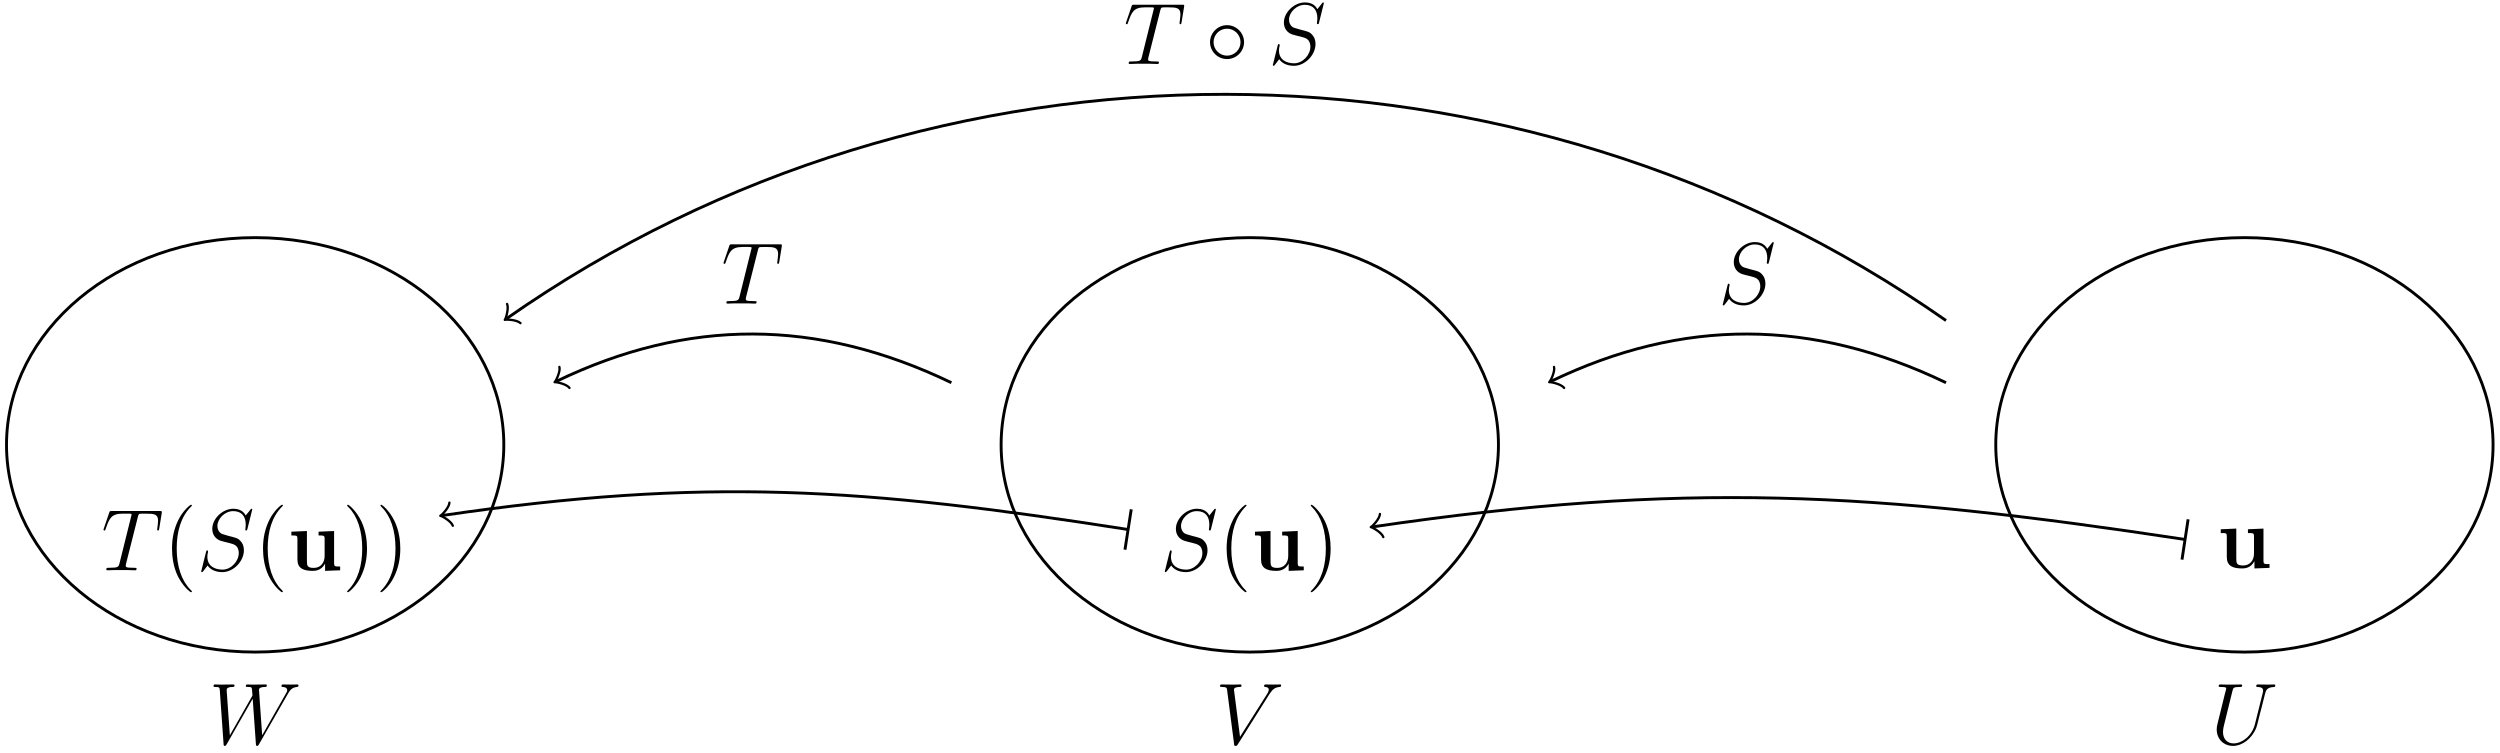
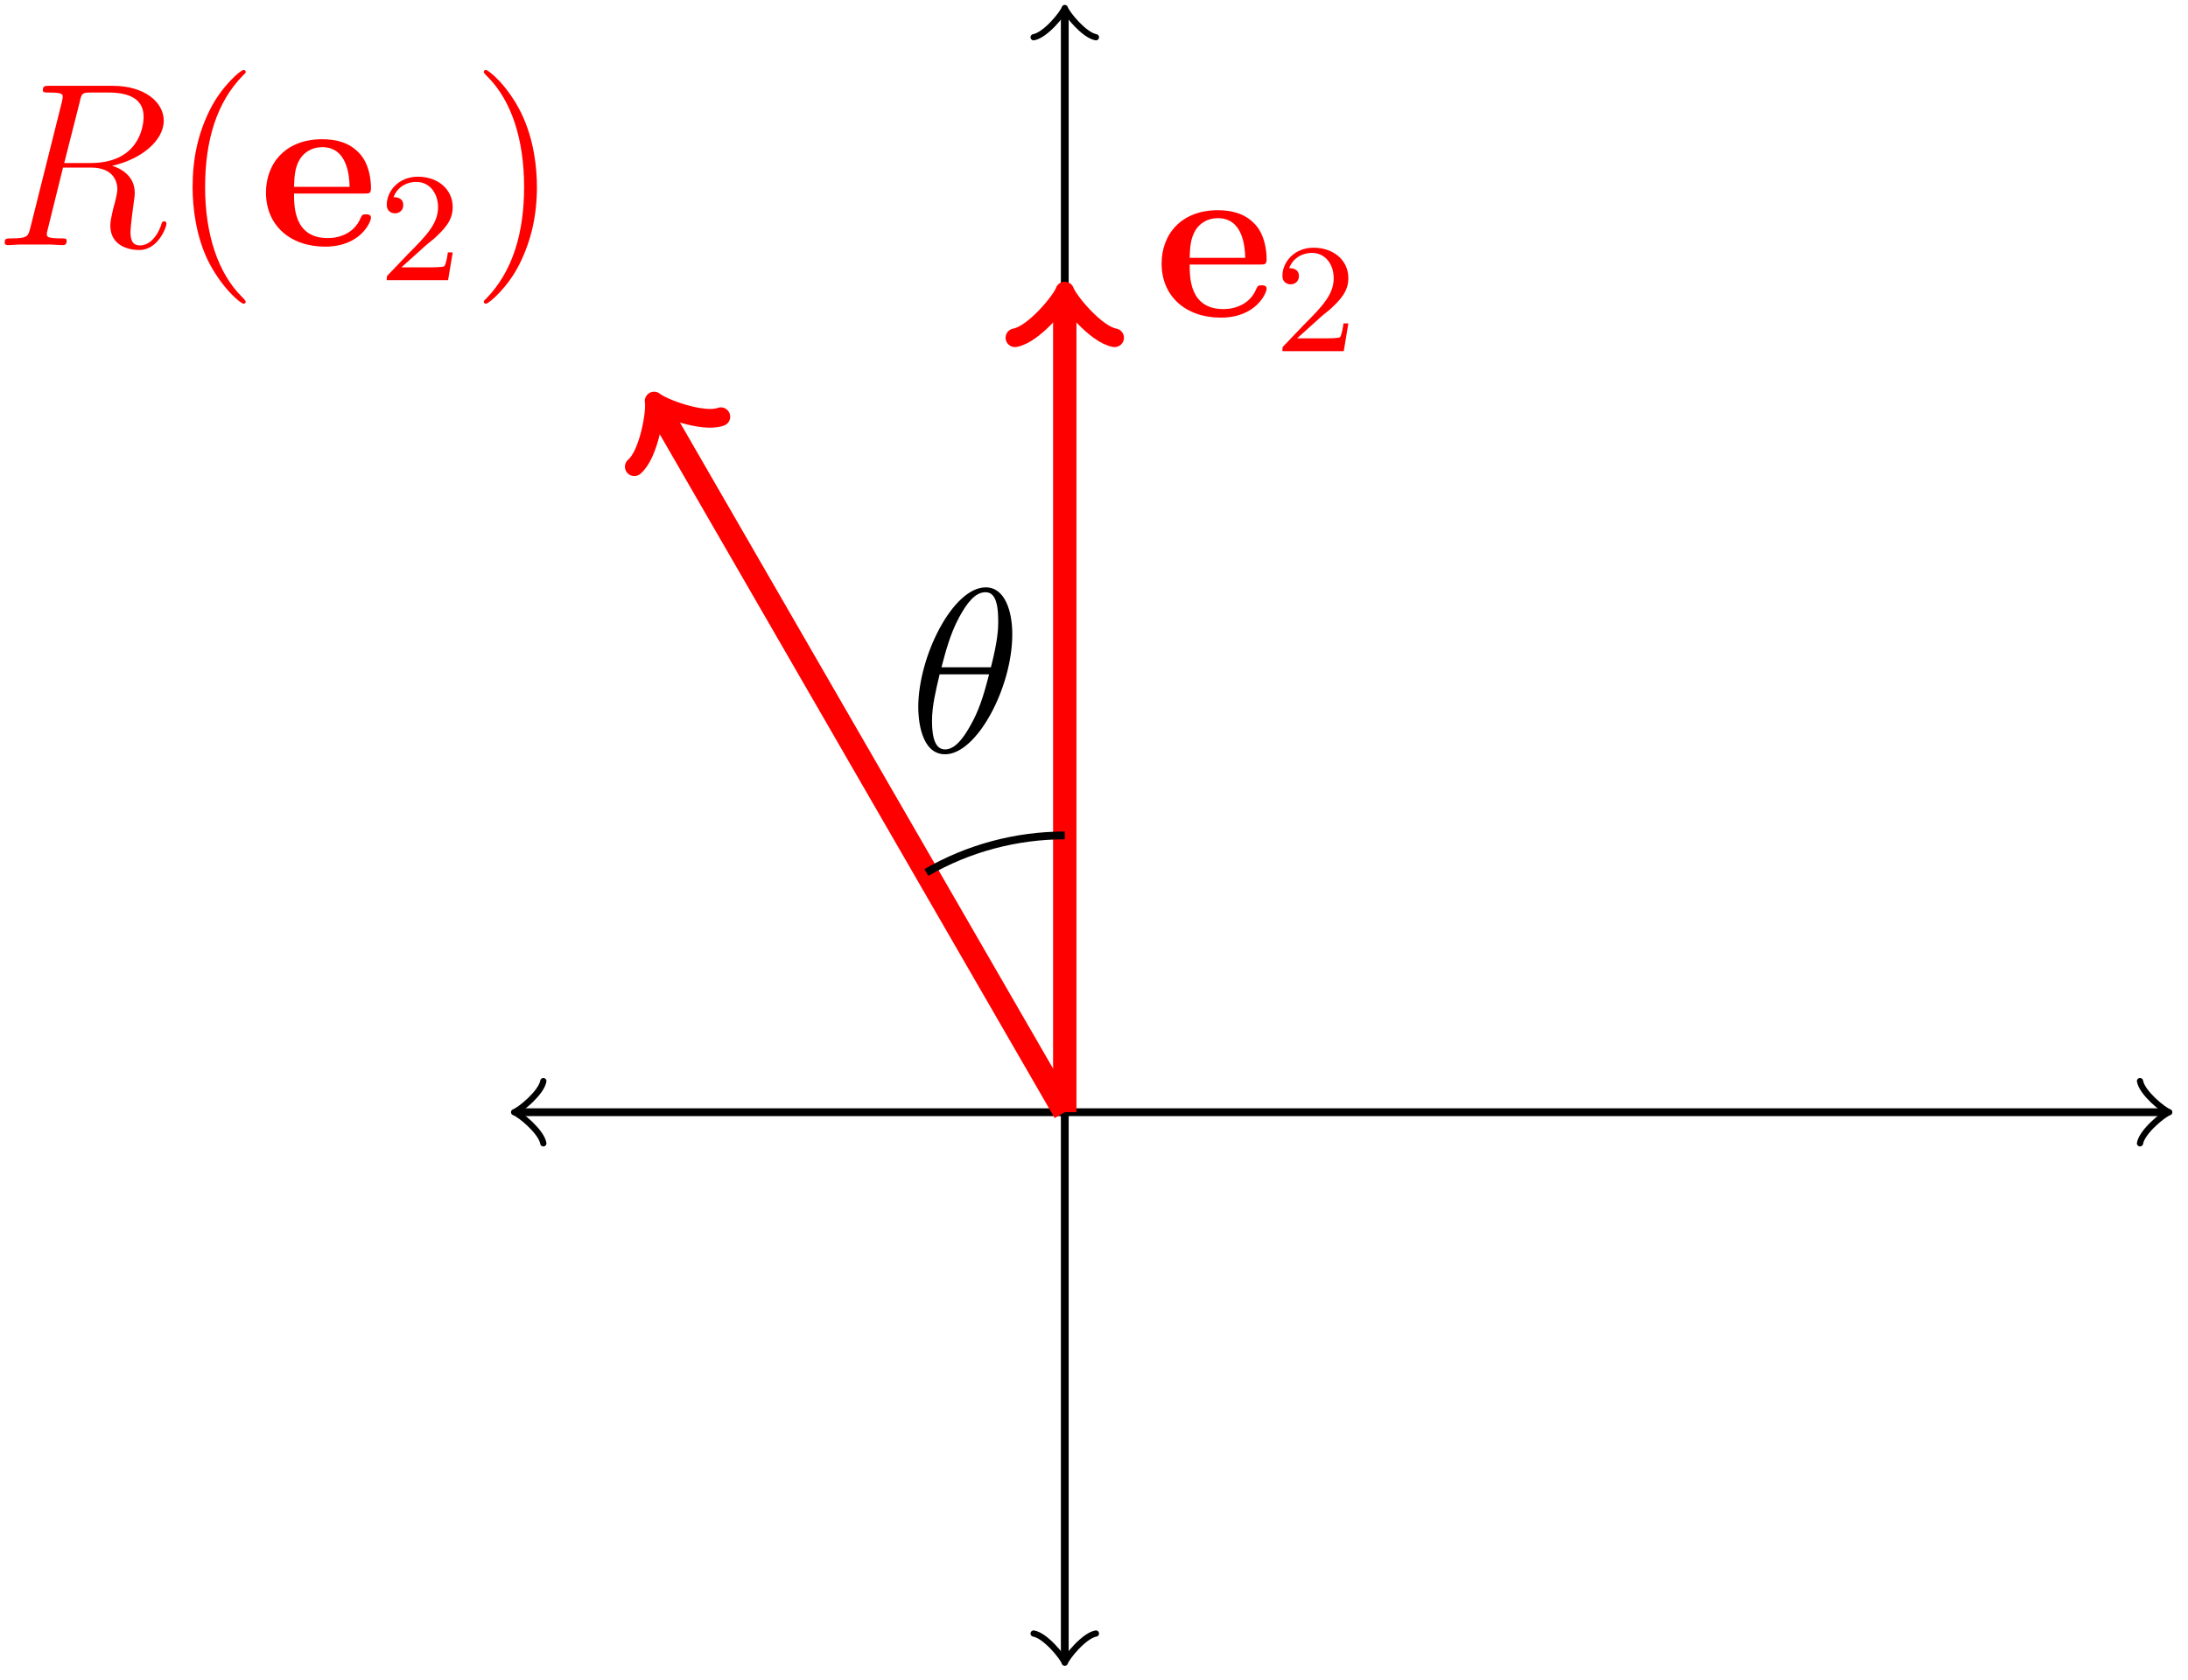
- <svg xmlns="http://www.w3.org/2000/svg" xmlns:xlink="http://www.w3.org/1999/xlink" width="342pt" height="103pt" viewBox="0 0 342 103" version="1.1">
+ <svg xmlns="http://www.w3.org/2000/svg" xmlns:xlink="http://www.w3.org/1999/xlink" width="112pt" height="86pt" viewBox="0 0 112 86" version="1.1">
  <defs>
    <g>
      <symbol overflow="visible" id="glyph0-0">
        <path style="stroke:none;" d="" />
      </symbol>
      <symbol overflow="visible" id="glyph0-1">
-         <path style="stroke:none;" d="M 6.047 -2.75 C 5.625 -1.078 4.25 -0.094 3.125 -0.094 C 2.266 -0.094 1.672 -0.672 1.672 -1.656 C 1.672 -1.703 1.672 -2.062 1.812 -2.594 L 2.969 -7.297 C 3.078 -7.703 3.109 -7.812 3.953 -7.812 C 4.172 -7.812 4.297 -7.812 4.297 -8.031 C 4.297 -8.156 4.188 -8.156 4.109 -8.156 C 3.891 -8.156 3.641 -8.141 3.422 -8.141 L 2.016 -8.141 C 1.781 -8.141 1.531 -8.156 1.297 -8.156 C 1.219 -8.156 1.078 -8.156 1.078 -7.938 C 1.078 -7.812 1.156 -7.812 1.391 -7.812 C 2.109 -7.812 2.109 -7.719 2.109 -7.594 C 2.109 -7.516 2.016 -7.172 1.953 -6.969 L 0.922 -2.781 C 0.891 -2.656 0.812 -2.328 0.812 -2.016 C 0.812 -0.688 1.75 0.25 3.062 0.25 C 4.266 0.25 5.609 -0.703 6.219 -2.219 C 6.297 -2.422 6.406 -2.844 6.484 -3.172 C 6.594 -3.594 6.844 -4.656 6.938 -4.953 L 7.391 -6.75 C 7.547 -7.375 7.641 -7.766 8.688 -7.812 C 8.781 -7.828 8.828 -7.922 8.828 -8.031 C 8.828 -8.156 8.719 -8.156 8.672 -8.156 C 8.516 -8.156 8.297 -8.141 8.125 -8.141 L 7.562 -8.141 C 6.828 -8.141 6.438 -8.156 6.438 -8.156 C 6.359 -8.156 6.219 -8.156 6.219 -7.938 C 6.219 -7.812 6.312 -7.812 6.391 -7.812 C 7.109 -7.797 7.156 -7.516 7.156 -7.297 C 7.156 -7.203 7.156 -7.156 7.109 -7 Z M 6.047 -2.75 " />
-       </symbol>
-       <symbol overflow="visible" id="glyph0-2">
-         <path style="stroke:none;" d="M 7.406 -6.844 C 7.812 -7.484 8.172 -7.766 8.781 -7.812 C 8.906 -7.828 9 -7.828 9 -8.047 C 9 -8.094 8.984 -8.156 8.875 -8.156 C 8.656 -8.156 8.141 -8.141 7.922 -8.141 C 7.578 -8.141 7.219 -8.156 6.891 -8.156 C 6.797 -8.156 6.672 -8.156 6.672 -7.938 C 6.672 -7.828 6.781 -7.812 6.828 -7.812 C 7.266 -7.781 7.312 -7.562 7.312 -7.422 C 7.312 -7.25 7.141 -6.969 7.141 -6.953 L 3.375 -1 L 2.547 -7.453 C 2.547 -7.797 3.172 -7.812 3.297 -7.812 C 3.484 -7.812 3.578 -7.812 3.578 -8.047 C 3.578 -8.156 3.453 -8.156 3.422 -8.156 C 3.219 -8.156 2.969 -8.141 2.766 -8.141 L 2.109 -8.141 C 1.234 -8.141 0.875 -8.156 0.859 -8.156 C 0.781 -8.156 0.641 -8.156 0.641 -7.953 C 0.641 -7.812 0.734 -7.812 0.922 -7.812 C 1.531 -7.812 1.562 -7.703 1.609 -7.406 L 2.562 -0.031 C 2.594 0.219 2.594 0.25 2.766 0.25 C 2.906 0.25 2.969 0.219 3.078 0.031 Z M 7.406 -6.844 " />
-       </symbol>
-       <symbol overflow="visible" id="glyph0-3">
-         <path style="stroke:none;" d="M 10.797 -6.844 C 11.062 -7.297 11.328 -7.75 12.047 -7.812 C 12.156 -7.828 12.266 -7.844 12.266 -8.031 C 12.266 -8.156 12.156 -8.156 12.125 -8.156 C 12.094 -8.156 12.016 -8.141 11.219 -8.141 C 10.859 -8.141 10.5 -8.156 10.141 -8.156 C 10.078 -8.156 9.938 -8.156 9.938 -7.938 C 9.938 -7.828 10.031 -7.812 10.094 -7.812 C 10.344 -7.812 10.719 -7.734 10.719 -7.359 C 10.719 -7.203 10.672 -7.125 10.547 -6.922 L 7.297 -1.203 L 6.859 -7.438 C 6.859 -7.578 7 -7.812 7.656 -7.812 C 7.812 -7.812 7.938 -7.812 7.938 -8.047 C 7.938 -8.156 7.812 -8.156 7.75 -8.156 C 7.344 -8.156 6.891 -8.141 6.469 -8.141 L 5.844 -8.141 C 5.672 -8.141 5.453 -8.156 5.266 -8.156 C 5.203 -8.156 5.062 -8.156 5.062 -7.938 C 5.062 -7.812 5.141 -7.812 5.344 -7.812 C 5.891 -7.812 5.891 -7.812 5.938 -7.078 L 5.969 -6.641 L 2.875 -1.203 L 2.438 -7.375 C 2.438 -7.5 2.438 -7.812 3.25 -7.812 C 3.375 -7.812 3.516 -7.812 3.516 -8.031 C 3.516 -8.156 3.406 -8.156 3.328 -8.156 C 2.922 -8.156 2.469 -8.141 2.047 -8.141 L 1.422 -8.141 C 1.25 -8.141 1.031 -8.156 0.844 -8.156 C 0.781 -8.156 0.641 -8.156 0.641 -7.938 C 0.641 -7.812 0.734 -7.812 0.891 -7.812 C 1.453 -7.812 1.469 -7.75 1.5 -7.359 L 2.016 -0.031 C 2.031 0.172 2.047 0.25 2.188 0.25 C 2.312 0.25 2.328 0.203 2.438 0.031 L 6 -6.203 L 6.438 -0.031 C 6.453 0.172 6.469 0.25 6.609 0.25 C 6.734 0.25 6.766 0.188 6.859 0.031 Z M 10.797 -6.844 " />
-       </symbol>
-       <symbol overflow="visible" id="glyph0-4">
-         <path style="stroke:none;" d="M 7.594 -8.312 C 7.594 -8.422 7.5 -8.422 7.484 -8.422 C 7.438 -8.422 7.422 -8.406 7.281 -8.219 C 7.203 -8.141 6.719 -7.516 6.703 -7.5 C 6.312 -8.281 5.516 -8.422 5.016 -8.422 C 3.5 -8.422 2.125 -7.031 2.125 -5.672 C 2.125 -4.781 2.672 -4.25 3.25 -4.047 C 3.375 -4 4.094 -3.812 4.453 -3.734 C 5.062 -3.562 5.219 -3.516 5.469 -3.25 C 5.516 -3.188 5.75 -2.922 5.75 -2.359 C 5.75 -1.25 4.719 -0.094 3.531 -0.094 C 2.547 -0.094 1.453 -0.516 1.453 -1.859 C 1.453 -2.078 1.5 -2.359 1.547 -2.484 C 1.547 -2.516 1.547 -2.578 1.547 -2.609 C 1.547 -2.656 1.531 -2.719 1.438 -2.719 C 1.328 -2.719 1.312 -2.688 1.266 -2.484 L 0.656 -0.031 C 0.656 -0.031 0.609 0.125 0.609 0.141 C 0.609 0.25 0.703 0.25 0.734 0.25 C 0.781 0.25 0.781 0.234 0.938 0.062 L 1.484 -0.656 C 1.766 -0.234 2.391 0.25 3.5 0.25 C 5.047 0.25 6.453 -1.25 6.453 -2.734 C 6.453 -3.234 6.328 -3.688 5.875 -4.125 C 5.625 -4.375 5.422 -4.438 4.312 -4.719 C 3.516 -4.938 3.406 -4.969 3.188 -5.156 C 2.984 -5.359 2.828 -5.656 2.828 -6.062 C 2.828 -7.062 3.844 -8.094 4.984 -8.094 C 6.156 -8.094 6.703 -7.375 6.703 -6.234 C 6.703 -5.922 6.641 -5.609 6.641 -5.562 C 6.641 -5.453 6.734 -5.453 6.781 -5.453 C 6.891 -5.453 6.891 -5.484 6.938 -5.672 Z M 7.594 -8.312 " />
-       </symbol>
-       <symbol overflow="visible" id="glyph0-5">
-         <path style="stroke:none;" d="M 4.984 -7.297 C 5.062 -7.578 5.078 -7.688 5.266 -7.734 C 5.359 -7.75 5.75 -7.75 6 -7.75 C 7.203 -7.75 7.75 -7.703 7.75 -6.781 C 7.75 -6.594 7.703 -6.141 7.641 -5.703 L 7.625 -5.562 C 7.625 -5.516 7.672 -5.438 7.75 -5.438 C 7.859 -5.438 7.859 -5.5 7.906 -5.688 L 8.25 -7.812 C 8.266 -7.906 8.266 -7.938 8.266 -7.969 C 8.266 -8.109 8.203 -8.109 7.953 -8.109 L 1.422 -8.109 C 1.141 -8.109 1.141 -8.094 1.062 -7.875 L 0.328 -5.719 C 0.328 -5.703 0.281 -5.562 0.281 -5.562 C 0.281 -5.5 0.328 -5.438 0.406 -5.438 C 0.5 -5.438 0.531 -5.484 0.578 -5.641 C 1.078 -7.094 1.328 -7.75 2.922 -7.75 L 3.719 -7.75 C 4 -7.75 4.125 -7.75 4.125 -7.625 C 4.125 -7.594 4.125 -7.562 4.062 -7.344 L 2.469 -0.938 C 2.344 -0.469 2.312 -0.344 1.047 -0.344 C 0.75 -0.344 0.672 -0.344 0.672 -0.125 C 0.672 0 0.797 0 0.859 0 C 1.156 0 1.469 -0.031 1.766 -0.031 L 3.641 -0.031 C 3.938 -0.031 4.25 0 4.547 0 C 4.688 0 4.812 0 4.812 -0.234 C 4.812 -0.344 4.719 -0.344 4.406 -0.344 C 3.328 -0.344 3.328 -0.453 3.328 -0.641 C 3.328 -0.641 3.328 -0.734 3.375 -0.922 Z M 4.984 -7.297 " />
+         <path style="stroke:none;" d="M 5.406 -2.641 C 5.672 -2.641 5.75 -2.641 5.75 -2.938 C 5.75 -3.297 5.672 -4.203 5.109 -4.75 C 4.609 -5.266 3.938 -5.422 3.25 -5.422 C 1.391 -5.422 0.375 -4.203 0.375 -2.688 C 0.375 -1.016 1.609 0.078 3.406 0.078 C 5.219 0.078 5.75 -1.188 5.75 -1.406 C 5.75 -1.578 5.562 -1.578 5.5 -1.578 C 5.312 -1.578 5.297 -1.547 5.219 -1.391 C 4.906 -0.609 4.125 -0.359 3.547 -0.359 C 1.812 -0.359 1.812 -1.969 1.812 -2.641 Z M 1.812 -2.984 C 1.828 -3.484 1.844 -3.938 2.094 -4.375 C 2.312 -4.75 2.734 -5.016 3.25 -5.016 C 4.531 -5.016 4.641 -3.578 4.656 -2.984 Z M 1.812 -2.984 " />
      </symbol>
      <symbol overflow="visible" id="glyph1-0">
        <path style="stroke:none;" d="" />
      </symbol>
      <symbol overflow="visible" id="glyph1-1">
-         <path style="stroke:none;" d="M 5.312 -2.984 C 5.312 -4.266 4.25 -5.312 2.984 -5.312 C 1.703 -5.312 0.656 -4.25 0.656 -2.984 C 0.656 -1.719 1.703 -0.672 2.984 -0.672 C 4.25 -0.672 5.312 -1.703 5.312 -2.984 Z M 2.984 -1.141 C 1.953 -1.141 1.141 -1.984 1.141 -2.984 C 1.141 -4 1.953 -4.828 2.984 -4.828 C 3.984 -4.828 4.828 -4.016 4.828 -2.984 C 4.828 -1.953 3.984 -1.141 2.984 -1.141 Z M 2.984 -1.141 " />
+         <path style="stroke:none;" d="M 2.25 -1.625 C 2.375 -1.75 2.703 -2.016 2.844 -2.125 C 3.328 -2.578 3.797 -3.016 3.797 -3.734 C 3.797 -4.688 3 -5.297 2.016 -5.297 C 1.047 -5.297 0.422 -4.578 0.422 -3.859 C 0.422 -3.469 0.734 -3.422 0.844 -3.422 C 1.016 -3.422 1.266 -3.531 1.266 -3.844 C 1.266 -4.25 0.859 -4.25 0.766 -4.25 C 1 -4.844 1.531 -5.031 1.922 -5.031 C 2.656 -5.031 3.047 -4.406 3.047 -3.734 C 3.047 -2.906 2.469 -2.297 1.516 -1.344 L 0.516 -0.297 C 0.422 -0.219 0.422 -0.203 0.422 0 L 3.562 0 L 3.797 -1.422 L 3.547 -1.422 C 3.531 -1.266 3.469 -0.875 3.375 -0.719 C 3.328 -0.656 2.719 -0.656 2.594 -0.656 L 1.172 -0.656 Z M 2.25 -1.625 " />
      </symbol>
      <symbol overflow="visible" id="glyph2-0">
        <path style="stroke:none;" d="" />
      </symbol>
      <symbol overflow="visible" id="glyph2-1">
-         <path style="stroke:none;" d="M 4.219 -5.281 L 4.219 -4.766 C 4.953 -4.766 5.047 -4.766 5.047 -4.297 L 5.047 -1.953 C 5.047 -1.047 4.5 -0.328 3.578 -0.328 C 2.672 -0.328 2.625 -0.625 2.625 -1.281 L 2.625 -5.375 L 0.5 -5.281 L 0.5 -4.766 C 1.25 -4.766 1.328 -4.766 1.328 -4.297 L 1.328 -1.469 C 1.328 -0.281 2.125 0.078 3.406 0.078 C 3.688 0.078 4.578 0.078 5.094 -0.891 L 5.109 -0.891 L 5.109 0.078 L 7.172 0 L 7.172 -0.516 C 6.438 -0.516 6.344 -0.516 6.344 -0.984 L 6.344 -5.375 Z M 4.219 -5.281 " />
+         <path style="stroke:none;" d="M 4.406 -7.344 C 4.5 -7.797 4.547 -7.812 5.016 -7.812 L 5.875 -7.812 C 6.906 -7.812 7.672 -7.5 7.672 -6.578 C 7.672 -5.969 7.359 -4.203 4.953 -4.203 L 3.609 -4.203 Z M 6.062 -4.062 C 7.547 -4.391 8.703 -5.344 8.703 -6.375 C 8.703 -7.297 7.75 -8.156 6.094 -8.156 L 2.859 -8.156 C 2.625 -8.156 2.516 -8.156 2.516 -7.938 C 2.516 -7.812 2.594 -7.812 2.828 -7.812 C 3.531 -7.812 3.531 -7.719 3.531 -7.594 C 3.531 -7.562 3.531 -7.5 3.484 -7.312 L 1.875 -0.891 C 1.766 -0.469 1.75 -0.344 0.922 -0.344 C 0.641 -0.344 0.562 -0.344 0.562 -0.125 C 0.562 0 0.688 0 0.734 0 C 0.938 0 1.188 -0.031 1.422 -0.031 L 2.828 -0.031 C 3.047 -0.031 3.297 0 3.516 0 C 3.609 0 3.734 0 3.734 -0.234 C 3.734 -0.344 3.641 -0.344 3.453 -0.344 C 2.719 -0.344 2.719 -0.438 2.719 -0.562 C 2.719 -0.578 2.719 -0.656 2.75 -0.75 L 3.547 -3.969 L 4.984 -3.969 C 6.125 -3.969 6.328 -3.25 6.328 -2.859 C 6.328 -2.672 6.219 -2.219 6.125 -1.906 C 6 -1.344 5.969 -1.219 5.969 -0.984 C 5.969 -0.141 6.656 0.25 7.453 0.25 C 8.422 0.25 8.844 -0.938 8.844 -1.094 C 8.844 -1.188 8.781 -1.219 8.719 -1.219 C 8.625 -1.219 8.594 -1.141 8.578 -1.047 C 8.281 -0.203 7.797 0.016 7.5 0.016 C 7.203 0.016 7 -0.125 7 -0.656 C 7 -0.938 7.141 -2.031 7.156 -2.094 C 7.219 -2.531 7.219 -2.578 7.219 -2.672 C 7.219 -3.547 6.516 -3.922 6.062 -4.062 Z M 6.062 -4.062 " />
+       </symbol>
+       <symbol overflow="visible" id="glyph2-2">
+         <path style="stroke:none;" d="M 5.297 -6.016 C 5.297 -7.234 4.906 -8.422 3.938 -8.422 C 2.266 -8.422 0.484 -4.906 0.484 -2.281 C 0.484 -1.734 0.594 0.125 1.859 0.125 C 3.484 0.125 5.297 -3.297 5.297 -6.016 Z M 1.672 -4.328 C 1.859 -5.031 2.109 -6.031 2.578 -6.891 C 2.969 -7.609 3.391 -8.172 3.922 -8.172 C 4.312 -8.172 4.578 -7.844 4.578 -6.688 C 4.578 -6.266 4.547 -5.672 4.203 -4.328 Z M 4.109 -3.969 C 3.812 -2.797 3.562 -2.047 3.125 -1.297 C 2.781 -0.688 2.359 -0.125 1.859 -0.125 C 1.5 -0.125 1.188 -0.406 1.188 -1.594 C 1.188 -2.359 1.391 -3.172 1.578 -3.969 Z M 4.109 -3.969 " />
      </symbol>
      <symbol overflow="visible" id="glyph3-0">
        <path style="stroke:none;" d="" />
      </symbol>
      <symbol overflow="visible" id="glyph3-1">
        <path style="stroke:none;" d="M 3.891 2.906 C 3.891 2.875 3.891 2.844 3.688 2.641 C 2.484 1.438 1.812 -0.531 1.812 -2.969 C 1.812 -5.297 2.375 -7.297 3.766 -8.703 C 3.891 -8.812 3.891 -8.828 3.891 -8.875 C 3.891 -8.938 3.828 -8.969 3.781 -8.969 C 3.625 -8.969 2.641 -8.109 2.062 -6.938 C 1.453 -5.719 1.172 -4.453 1.172 -2.969 C 1.172 -1.906 1.344 -0.484 1.953 0.781 C 2.672 2.219 3.641 3 3.781 3 C 3.828 3 3.891 2.969 3.891 2.906 Z M 3.891 2.906 " />
      </symbol>
      <symbol overflow="visible" id="glyph3-2">
        <path style="stroke:none;" d="M 3.375 -2.969 C 3.375 -3.891 3.25 -5.359 2.578 -6.75 C 1.875 -8.188 0.891 -8.969 0.766 -8.969 C 0.719 -8.969 0.656 -8.938 0.656 -8.875 C 0.656 -8.828 0.656 -8.812 0.859 -8.609 C 2.062 -7.406 2.719 -5.422 2.719 -2.984 C 2.719 -0.672 2.156 1.328 0.781 2.734 C 0.656 2.844 0.656 2.875 0.656 2.906 C 0.656 2.969 0.719 3 0.766 3 C 0.922 3 1.906 2.141 2.484 0.969 C 3.094 -0.25 3.375 -1.547 3.375 -2.969 Z M 3.375 -2.969 " />
      </symbol>
    </g>
  </defs>
  <g id="surface1">
-     <path style="fill:none;stroke-width:0.399;stroke-linecap:butt;stroke-linejoin:miter;stroke:rgb(0%,0%,0%);stroke-opacity:1;stroke-miterlimit:10;" d="M 34.016 -0 C 34.016 15.656 18.785 28.347 0 28.347 C -18.785 28.347 -34.015 15.656 -34.015 -0 C -34.015 -15.657 -18.785 -28.348 0 -28.348 C 18.785 -28.348 34.016 -15.657 34.016 -0 Z M 34.016 -0 " transform="matrix(1,0,0,-1,307.035,60.855)" />
-     <path style="fill:none;stroke-width:0.399;stroke-linecap:butt;stroke-linejoin:miter;stroke:rgb(0%,0%,0%);stroke-opacity:1;stroke-miterlimit:10;" d="M -102.047 -0 C -102.047 15.656 -117.277 28.347 -136.066 28.347 C -154.851 28.347 -170.082 15.656 -170.082 -0 C -170.082 -15.657 -154.851 -28.348 -136.066 -28.348 C -117.277 -28.348 -102.047 -15.657 -102.047 -0 Z M -102.047 -0 " transform="matrix(1,0,0,-1,307.035,60.855)" />
-     <path style="fill:none;stroke-width:0.399;stroke-linecap:butt;stroke-linejoin:miter;stroke:rgb(0%,0%,0%);stroke-opacity:1;stroke-miterlimit:10;" d="M -238.113 -0 C -238.113 15.656 -253.344 28.347 -272.129 28.347 C -290.914 28.347 -306.144 15.656 -306.144 -0 C -306.144 -15.657 -290.914 -28.348 -272.129 -28.348 C -253.344 -28.348 -238.113 -15.657 -238.113 -0 Z M -238.113 -0 " transform="matrix(1,0,0,-1,307.035,60.855)" />
+     <path style="fill:none;stroke-width:0.399;stroke-linecap:butt;stroke-linejoin:miter;stroke:rgb(0%,0%,0%);stroke-opacity:1;stroke-miterlimit:10;" d="M -27.887 -0 L 56.234 -0 " transform="matrix(1,0,0,-1,54.504,56.945)" />
+     <path style="fill:none;stroke-width:0.319;stroke-linecap:round;stroke-linejoin:round;stroke:rgb(0%,0%,0%);stroke-opacity:1;stroke-miterlimit:10;" d="M -1.197 1.594 C -1.095 0.996 -0.002 0.098 0.299 0 C -0.002 -0.101 -1.095 -0.996 -1.197 -1.593 " transform="matrix(-1,0,0,1,26.61548,56.945)" />
+     <path style="fill:none;stroke-width:0.319;stroke-linecap:round;stroke-linejoin:round;stroke:rgb(0%,0%,0%);stroke-opacity:1;stroke-miterlimit:10;" d="M -1.196 1.593 C -1.095 0.996 -0.001 0.101 0.3 -0 C -0.001 -0.098 -1.095 -0.996 -1.196 -1.594 " transform="matrix(1,0,0,-1,110.7393,56.945)" />
+     <path style="fill:none;stroke-width:0.399;stroke-linecap:butt;stroke-linejoin:miter;stroke:rgb(0%,0%,0%);stroke-opacity:1;stroke-miterlimit:10;" d="M -0 -27.887 L -0 56.234 " transform="matrix(1,0,0,-1,54.504,56.945)" />
+     <path style="fill:none;stroke-width:0.319;stroke-linecap:round;stroke-linejoin:round;stroke:rgb(0%,0%,0%);stroke-opacity:1;stroke-miterlimit:10;" d="M -1.197 1.594 C -1.095 0.996 -0.001 0.101 0.299 -0 C -0.001 -0.098 -1.095 -0.996 -1.197 -1.594 " transform="matrix(0,1,1,0,54.504,84.83352)" />
+     <path style="fill:none;stroke-width:0.319;stroke-linecap:round;stroke-linejoin:round;stroke:rgb(0%,0%,0%);stroke-opacity:1;stroke-miterlimit:10;" d="M -1.197 1.594 C -1.095 0.996 -0.001 0.098 0.3 0 C -0.001 -0.101 -1.095 -0.996 -1.197 -1.594 " transform="matrix(0,-1,-1,0,54.504,0.70966)" />
+     <path style="fill:none;stroke-width:1.196;stroke-linecap:butt;stroke-linejoin:miter;stroke:rgb(100%,0%,0%);stroke-opacity:1;stroke-miterlimit:10;" d="M -0 -0 L -0 41.562 " transform="matrix(1,0,0,-1,54.504,56.945)" />
+     <path style="fill:none;stroke-width:0.956;stroke-linecap:round;stroke-linejoin:round;stroke:rgb(100%,0%,0%);stroke-opacity:1;stroke-miterlimit:10;" d="M -1.912 2.551 C -1.752 1.594 -0.002 0.16 0.479 0 C -0.002 -0.16 -1.752 -1.594 -1.912 -2.551 " transform="matrix(0,-1,-1,0,54.504,15.38122)" />
+     <g style="fill:rgb(100%,0%,0%);fill-opacity:1;">
+       <use xlink:href="#glyph0-1" x="59.086" y="16.185" />
+     </g>
+     <g style="fill:rgb(100%,0%,0%);fill-opacity:1;">
+       <use xlink:href="#glyph1-1" x="65.223" y="17.979" />
+     </g>
+     <path style="fill:none;stroke-width:1.196;stroke-linecap:butt;stroke-linejoin:miter;stroke:rgb(100%,0%,0%);stroke-opacity:1;stroke-miterlimit:10;" d="M -0 -0 L -20.781 35.992 " transform="matrix(1,0,0,-1,54.504,56.945)" />
+     <path style="fill:none;stroke-width:0.956;stroke-linecap:round;stroke-linejoin:round;stroke:rgb(100%,0%,0%);stroke-opacity:1;stroke-miterlimit:10;" d="M -1.915 2.55 C -1.752 1.593 0 0.158 0.479 -0.001 C 0 -0.161 -1.753 -1.594 -1.914 -2.549 " transform="matrix(-0.5016,-0.86877,-0.86877,0.5016,33.72365,20.95225)" />
+     <g style="fill:rgb(100%,0%,0%);fill-opacity:1;">
+       <use xlink:href="#glyph2-1" x="-0.321" y="12.55" />
+     </g>
+     <g style="fill:rgb(100%,0%,0%);fill-opacity:1;">
+       <use xlink:href="#glyph3-1" x="8.687" y="12.55" />
+     </g>
+     <g style="fill:rgb(100%,0%,0%);fill-opacity:1;">
+       <use xlink:href="#glyph0-1" x="13.24" y="12.55" />
+     </g>
+     <g style="fill:rgb(100%,0%,0%);fill-opacity:1;">
+       <use xlink:href="#glyph1-1" x="19.376" y="14.344" />
+     </g>
+     <g style="fill:rgb(100%,0%,0%);fill-opacity:1;">
+       <use xlink:href="#glyph3-2" x="24.109" y="12.55" />
+     </g>
+     <path style="fill:none;stroke-width:0.399;stroke-linecap:butt;stroke-linejoin:miter;stroke:rgb(0%,0%,0%);stroke-opacity:1;stroke-miterlimit:10;" d="M -0 14.172 C -2.488 14.172 -4.934 13.519 -7.086 12.273 " transform="matrix(1,0,0,-1,54.504,56.945)" />
    <g style="fill:rgb(0%,0%,0%);fill-opacity:1;">
-       <use xlink:href="#glyph0-1" x="302.435" y="101.791" />
+       <use xlink:href="#glyph2-2" x="46.52" y="38.494" />
    </g>
-     <g style="fill:rgb(0%,0%,0%);fill-opacity:1;">
-       <use xlink:href="#glyph0-2" x="166.258" y="101.791" />
-     </g>
-     <g style="fill:rgb(0%,0%,0%);fill-opacity:1;">
-       <use xlink:href="#glyph0-3" x="28.568" y="101.791" />
-     </g>
-     <path style="fill:none;stroke-width:0.399;stroke-linecap:butt;stroke-linejoin:miter;stroke:rgb(0%,0%,0%);stroke-opacity:1;stroke-miterlimit:10;" d="M -40.82 8.503 C -59.199 17.347 -76.863 17.347 -94.832 8.703 " transform="matrix(1,0,0,-1,307.035,60.855)" />
-     <path style="fill:none;stroke-width:0.319;stroke-linecap:round;stroke-linejoin:round;stroke:rgb(0%,0%,0%);stroke-opacity:1;stroke-miterlimit:10;" d="M -1.196 1.594 C -1.098 0.996 0 0.1 0.299 -0 C -0 -0.099 -1.095 -0.998 -1.196 -1.595 " transform="matrix(-0.90152,0.43375,0.43375,0.90152,212.203,52.1521)" />
-     <g style="fill:rgb(0%,0%,0%);fill-opacity:1;">
-       <use xlink:href="#glyph0-4" x="235.055" y="41.534" />
-     </g>
-     <path style="fill:none;stroke-width:0.399;stroke-linecap:butt;stroke-linejoin:miter;stroke:rgb(0%,0%,0%);stroke-opacity:1;stroke-miterlimit:10;" d="M -176.883 8.503 C -195.265 17.347 -212.93 17.347 -230.894 8.703 " transform="matrix(1,0,0,-1,307.035,60.855)" />
-     <path style="fill:none;stroke-width:0.319;stroke-linecap:round;stroke-linejoin:round;stroke:rgb(0%,0%,0%);stroke-opacity:1;stroke-miterlimit:10;" d="M -1.194 1.593 C -1.096 0.996 -0.001 0.101 0.297 0 C 0.002 -0.1 -1.097 -0.997 -1.195 -1.596 " transform="matrix(-0.90152,0.43375,0.43375,0.90152,76.1387,52.1521)" />
-     <g style="fill:rgb(0%,0%,0%);fill-opacity:1;">
-       <use xlink:href="#glyph0-5" x="98.695" y="41.534" />
-     </g>
-     <path style="fill:none;stroke-width:0.399;stroke-linecap:butt;stroke-linejoin:miter;stroke:rgb(0%,0%,0%);stroke-opacity:1;stroke-miterlimit:10;" d="M -40.82 17.007 C -99.758 58.222 -179.176 58.222 -237.734 17.273 " transform="matrix(1,0,0,-1,307.035,60.855)" />
-     <path style="fill:none;stroke-width:0.319;stroke-linecap:round;stroke-linejoin:round;stroke:rgb(0%,0%,0%);stroke-opacity:1;stroke-miterlimit:10;" d="M -1.194 1.593 C -1.094 0.996 0.001 0.098 0.297 -0 C -0 -0.1 -1.096 -0.995 -1.197 -1.594 " transform="matrix(-0.82307,0.57559,0.57559,0.82307,69.29963,43.58298)" />
-     <g style="fill:rgb(0%,0%,0%);fill-opacity:1;">
-       <use xlink:href="#glyph0-5" x="153.732" y="8.753" />
-     </g>
-     <g style="fill:rgb(0%,0%,0%);fill-opacity:1;">
-       <use xlink:href="#glyph1-1" x="164.875" y="8.753" />
-     </g>
-     <g style="fill:rgb(0%,0%,0%);fill-opacity:1;">
-       <use xlink:href="#glyph0-4" x="173.51" y="8.753" />
-     </g>
-     <g style="fill:rgb(0%,0%,0%);fill-opacity:1;">
-       <use xlink:href="#glyph2-1" x="303.299" y="77.685" />
-     </g>
-     <g style="fill:rgb(0%,0%,0%);fill-opacity:1;">
-       <use xlink:href="#glyph0-4" x="158.735" y="78.017" />
-     </g>
-     <g style="fill:rgb(0%,0%,0%);fill-opacity:1;">
-       <use xlink:href="#glyph3-1" x="166.63" y="78.017" />
-     </g>
-     <g style="fill:rgb(0%,0%,0%);fill-opacity:1;">
-       <use xlink:href="#glyph2-1" x="171.183" y="78.017" />
-     </g>
-     <g style="fill:rgb(0%,0%,0%);fill-opacity:1;">
-       <use xlink:href="#glyph3-2" x="178.655" y="78.017" />
-     </g>
-     <g style="fill:rgb(0%,0%,0%);fill-opacity:1;">
-       <use xlink:href="#glyph0-5" x="13.874" y="78.017" />
-     </g>
-     <g style="fill:rgb(0%,0%,0%);fill-opacity:1;">
-       <use xlink:href="#glyph3-1" x="22.361" y="78.017" />
-     </g>
-     <g style="fill:rgb(0%,0%,0%);fill-opacity:1;">
-       <use xlink:href="#glyph0-4" x="26.913" y="78.017" />
-     </g>
-     <g style="fill:rgb(0%,0%,0%);fill-opacity:1;">
-       <use xlink:href="#glyph3-1" x="34.808" y="78.017" />
-     </g>
-     <g style="fill:rgb(0%,0%,0%);fill-opacity:1;">
-       <use xlink:href="#glyph2-1" x="39.361" y="78.017" />
-     </g>
-     <g style="fill:rgb(0%,0%,0%);fill-opacity:1;">
-       <use xlink:href="#glyph3-2" x="46.833" y="78.017" />
-       <use xlink:href="#glyph3-2" x="51.386" y="78.017" />
-     </g>
-     <path style="fill:none;stroke-width:0.399;stroke-linecap:butt;stroke-linejoin:miter;stroke:rgb(0%,0%,0%);stroke-opacity:1;stroke-miterlimit:10;" d="M -8.219 -12.93 C -51.004 -6.446 -76.582 -4.946 -119.215 -11.211 " transform="matrix(1,0,0,-1,307.035,60.855)" />
-     <path style="fill:none;stroke-width:0.399;stroke-linecap:square;stroke-linejoin:miter;stroke:rgb(0%,0%,0%);stroke-opacity:1;stroke-miterlimit:10;" d="M 0.098 -2.589 L 0.1 2.589 " transform="matrix(0.98894,0.14983,0.14983,-0.98894,298.8179,73.78394)" />
-     <path style="fill:none;stroke-width:0.319;stroke-linecap:round;stroke-linejoin:round;stroke:rgb(0%,0%,0%);stroke-opacity:1;stroke-miterlimit:10;" d="M -1.196 1.596 C -1.095 0.997 -0 0.099 0.297 -0 C -0.001 -0.098 -1.095 -0.995 -1.196 -1.595 " transform="matrix(-0.99034,0.1455,0.1455,0.99034,187.8215,72.06636)" />
-     <path style="fill:none;stroke-width:0.399;stroke-linecap:butt;stroke-linejoin:miter;stroke:rgb(0%,0%,0%);stroke-opacity:1;stroke-miterlimit:10;" d="M -152.808 -11.567 C -188.93 -5.926 -210.547 -4.375 -246.508 -9.661 " transform="matrix(1,0,0,-1,307.035,60.855)" />
-     <path style="fill:none;stroke-width:0.399;stroke-linecap:square;stroke-linejoin:miter;stroke:rgb(0%,0%,0%);stroke-opacity:1;stroke-miterlimit:10;" d="M 0.101 -2.592 L 0.098 2.59 " transform="matrix(0.98894,0.15436,0.15436,-0.98894,154.2256,72.42139)" />
-     <path style="fill:none;stroke-width:0.319;stroke-linecap:round;stroke-linejoin:round;stroke:rgb(0%,0%,0%);stroke-opacity:1;stroke-miterlimit:10;" d="M -1.196 1.596 C -1.095 0.997 -0 0.099 0.297 -0 C -0.001 -0.098 -1.096 -0.995 -1.196 -1.595 " transform="matrix(-0.99034,0.1455,0.1455,0.99034,60.52852,70.51539)" />
  </g>
</svg>
